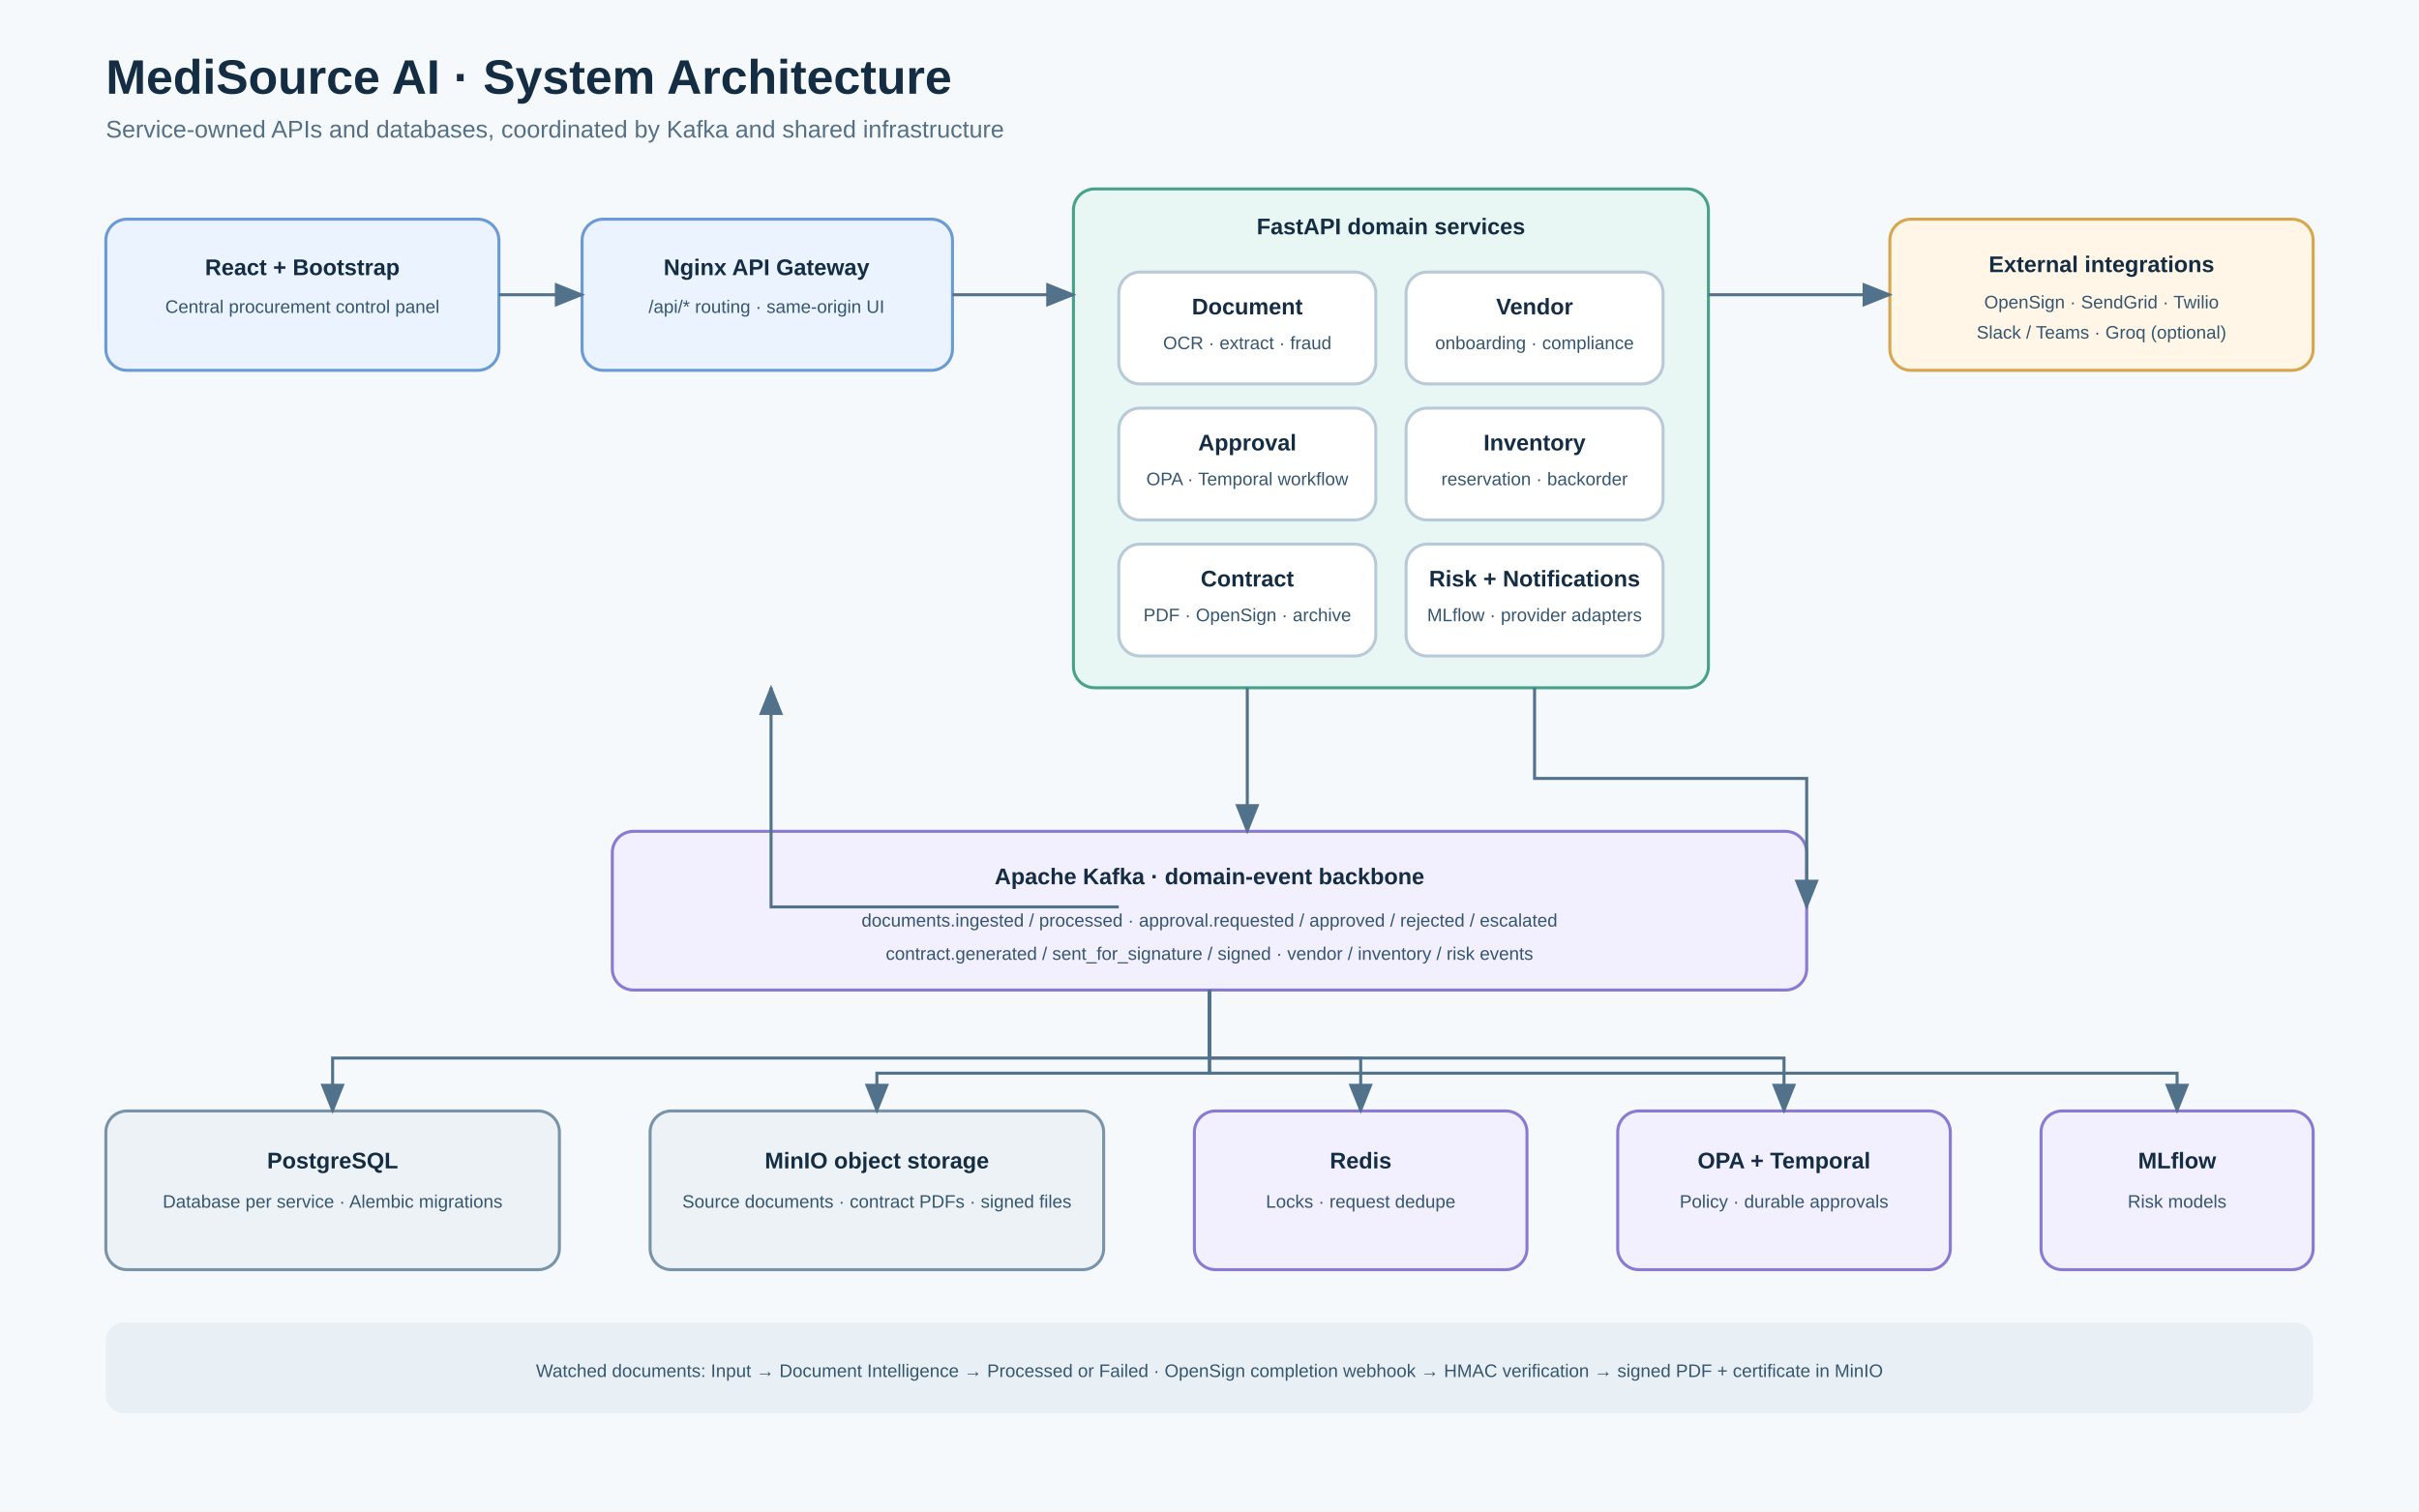
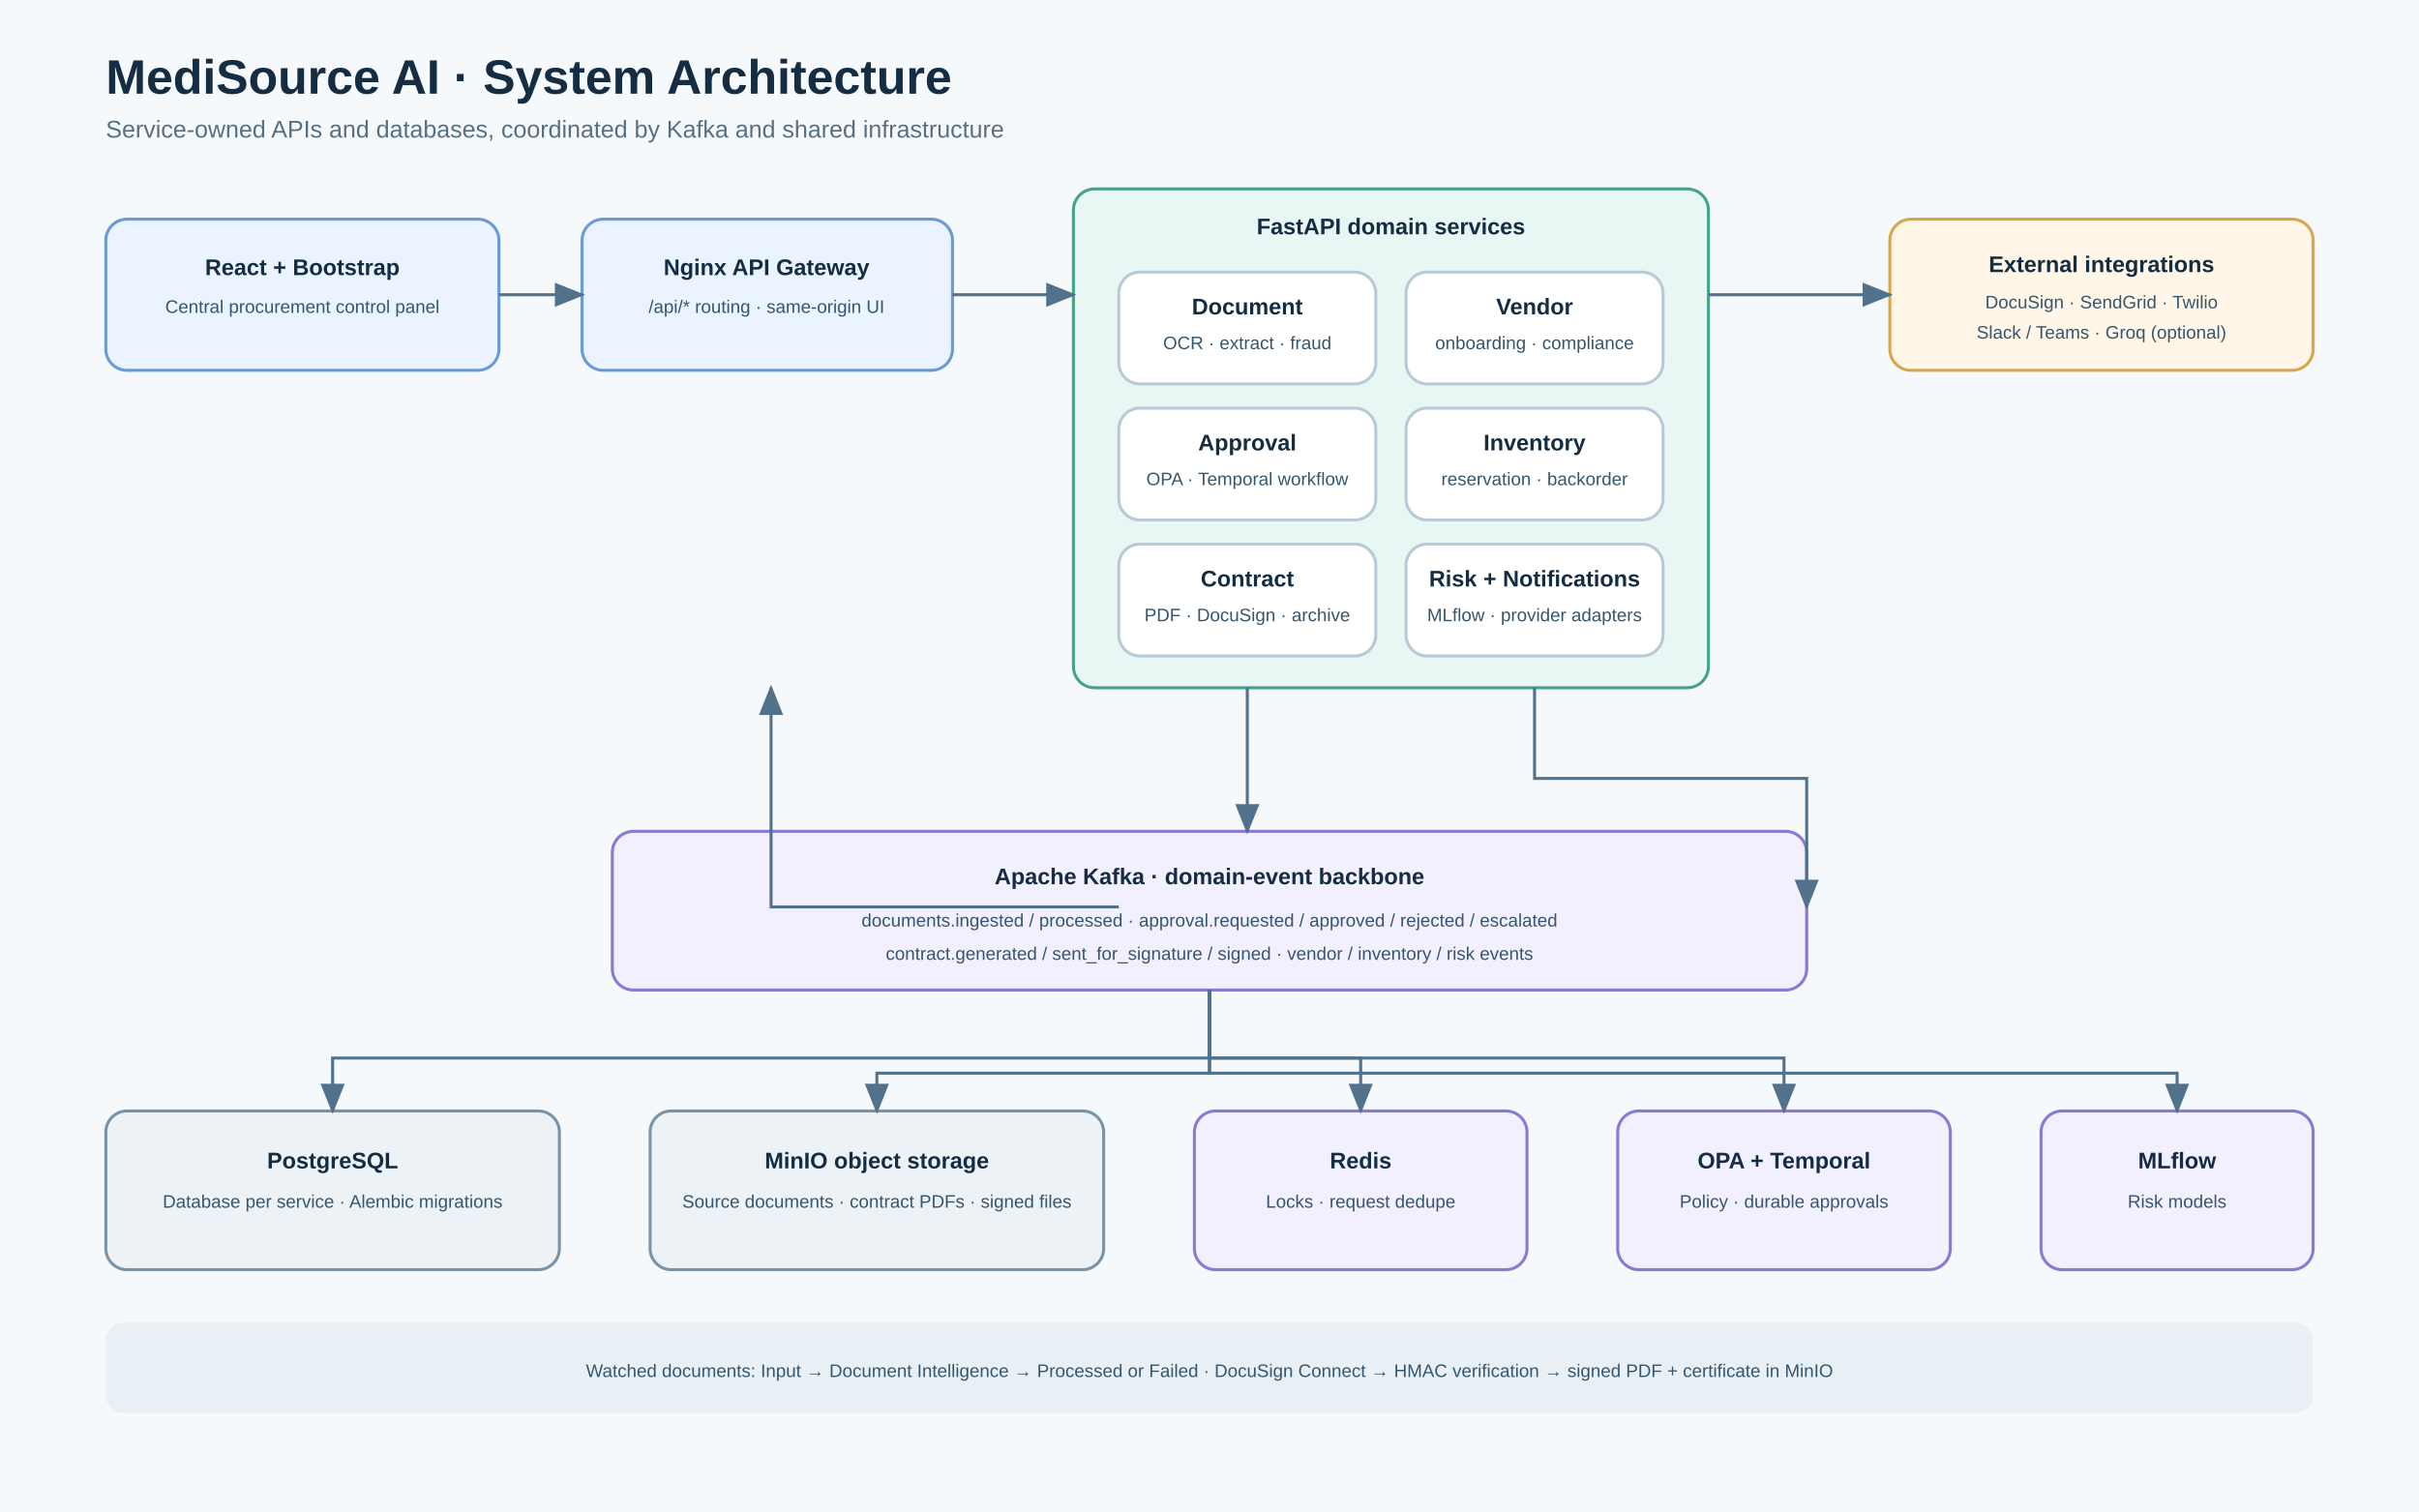
<svg xmlns="http://www.w3.org/2000/svg" width="1600" height="1000" viewBox="0 0 1600 1000" role="img" aria-labelledby="title desc">
  <defs>
    <marker id="arrow" markerWidth="10" markerHeight="8" refX="9" refY="4" orient="auto">
      <path d="M0,0 L10,4 L0,8 Z" fill="#52718b" />
    </marker>
    <style>
      text{font-family:Segoe UI,Arial,sans-serif;fill:#142d43}.title{font-size:32px;font-weight:700}.subtitle{font-size:16px;fill:#557084}.label{font-size:15px;font-weight:700}.small{font-size:12px;fill:#35566e}.box{fill:#fff;stroke:#b8cad7;stroke-width:2;rx:14}.client{fill:#eaf3ff;stroke:#6a9bd4}.svc{fill:#e9f7f4;stroke:#48a28a}.infra{fill:#f2efff;stroke:#8a7ad2}.external{fill:#fff6e7;stroke:#d7a74f}.db{fill:#edf2f6;stroke:#7994a8}.line{fill:none;stroke:#52718b;stroke-width:2;marker-end:url(#arrow)}
    </style>
  </defs>
  <rect width="1600" height="1000" fill="#f6f9fc" />
  <text x="70" y="62" class="title">MediSource AI · System Architecture</text>
  <text x="70" y="91" class="subtitle">Service-owned APIs and databases, coordinated by Kafka and shared infrastructure</text>
  <rect x="70" y="145" width="260" height="100" class="box client" />
  <text x="200" y="182" text-anchor="middle" class="label">React + Bootstrap</text>
  <text x="200" y="207" text-anchor="middle" class="small">Central procurement control panel</text>
  <rect x="385" y="145" width="245" height="100" class="box client" />
  <text x="507" y="182" text-anchor="middle" class="label">Nginx API Gateway</text>
  <text x="507" y="207" text-anchor="middle" class="small">/api/* routing · same-origin UI</text>
  <path d="M330 195 H385" class="line" />
  <rect x="710" y="125" width="420" height="330" class="box svc" />
  <text x="920" y="155" text-anchor="middle" class="label">FastAPI domain services</text>
  <rect x="740" y="180" width="170" height="74" class="box" />
  <text x="825" y="208" text-anchor="middle" class="label">Document</text>
  <text x="825" y="231" text-anchor="middle" class="small">OCR · extract · fraud</text>
  <rect x="930" y="180" width="170" height="74" class="box" />
  <text x="1015" y="208" text-anchor="middle" class="label">Vendor</text>
  <text x="1015" y="231" text-anchor="middle" class="small">onboarding · compliance</text>
  <rect x="740" y="270" width="170" height="74" class="box" />
  <text x="825" y="298" text-anchor="middle" class="label">Approval</text>
  <text x="825" y="321" text-anchor="middle" class="small">OPA · Temporal workflow</text>
  <rect x="930" y="270" width="170" height="74" class="box" />
  <text x="1015" y="298" text-anchor="middle" class="label">Inventory</text>
  <text x="1015" y="321" text-anchor="middle" class="small">reservation · backorder</text>
  <rect x="740" y="360" width="170" height="74" class="box" />
  <text x="825" y="388" text-anchor="middle" class="label">Contract</text>
-   <text x="825" y="411" text-anchor="middle" class="small">PDF · OpenSign · archive</text>
+   <text x="825" y="411" text-anchor="middle" class="small">PDF · DocuSign · archive</text>
  <rect x="930" y="360" width="170" height="74" class="box" />
  <text x="1015" y="388" text-anchor="middle" class="label">Risk + Notifications</text>
  <text x="1015" y="411" text-anchor="middle" class="small">MLflow · provider adapters</text>
  <path d="M630 195 H710" class="line" />
  <rect x="1250" y="145" width="280" height="100" class="box external" />
  <text x="1390" y="180" text-anchor="middle" class="label">External integrations</text>
-   <text x="1390" y="204" text-anchor="middle" class="small">OpenSign · SendGrid · Twilio</text>
+   <text x="1390" y="204" text-anchor="middle" class="small">DocuSign · SendGrid · Twilio</text>
  <text x="1390" y="224" text-anchor="middle" class="small">Slack / Teams · Groq (optional)</text>
  <path d="M1130 195 H1250" class="line" />
  <rect x="405" y="550" width="790" height="105" class="box infra" />
  <text x="800" y="585" text-anchor="middle" class="label">Apache Kafka · domain-event backbone</text>
  <text x="800" y="613" text-anchor="middle" class="small">documents.ingested / processed · approval.requested / approved / rejected / escalated</text>
  <text x="800" y="635" text-anchor="middle" class="small">contract.generated / sent_for_signature / signed · vendor / inventory / risk events</text>
  <path d="M825 455 V550" class="line" />
  <path d="M1015 455 V515 H1195 V600" class="line" />
  <path d="M740 600 H510 V455" class="line" />
  <rect x="70" y="735" width="300" height="105" class="box db" />
  <text x="220" y="773" text-anchor="middle" class="label">PostgreSQL</text>
  <text x="220" y="799" text-anchor="middle" class="small">Database per service · Alembic migrations</text>
  <rect x="430" y="735" width="300" height="105" class="box db" />
  <text x="580" y="773" text-anchor="middle" class="label">MinIO object storage</text>
  <text x="580" y="799" text-anchor="middle" class="small">Source documents · contract PDFs · signed files</text>
  <rect x="790" y="735" width="220" height="105" class="box infra" />
  <text x="900" y="773" text-anchor="middle" class="label">Redis</text>
  <text x="900" y="799" text-anchor="middle" class="small">Locks · request dedupe</text>
  <rect x="1070" y="735" width="220" height="105" class="box infra" />
  <text x="1180" y="773" text-anchor="middle" class="label">OPA + Temporal</text>
  <text x="1180" y="799" text-anchor="middle" class="small">Policy · durable approvals</text>
  <rect x="1350" y="735" width="180" height="105" class="box infra" />
  <text x="1440" y="773" text-anchor="middle" class="label">MLflow</text>
  <text x="1440" y="799" text-anchor="middle" class="small">Risk models</text>
  <path d="M800 655 V700 H220 V735" class="line" />
  <path d="M800 655 V710 H580 V735" class="line" />
  <path d="M800 655 V700 H900 V735" class="line" />
  <path d="M800 655 V700 H1180 V735" class="line" />
  <path d="M800 655 V710 H1440 V735" class="line" />
  <rect x="70" y="875" width="1460" height="60" rx="12" fill="#e8f0f6" />
-   <text x="800" y="911" text-anchor="middle" class="small">Watched documents: Input → Document Intelligence → Processed or Failed · OpenSign completion webhook → HMAC verification → signed PDF + certificate in MinIO</text>
+   <text x="800" y="911" text-anchor="middle" class="small">Watched documents: Input → Document Intelligence → Processed or Failed · DocuSign Connect → HMAC verification → signed PDF + certificate in MinIO</text>
</svg>
